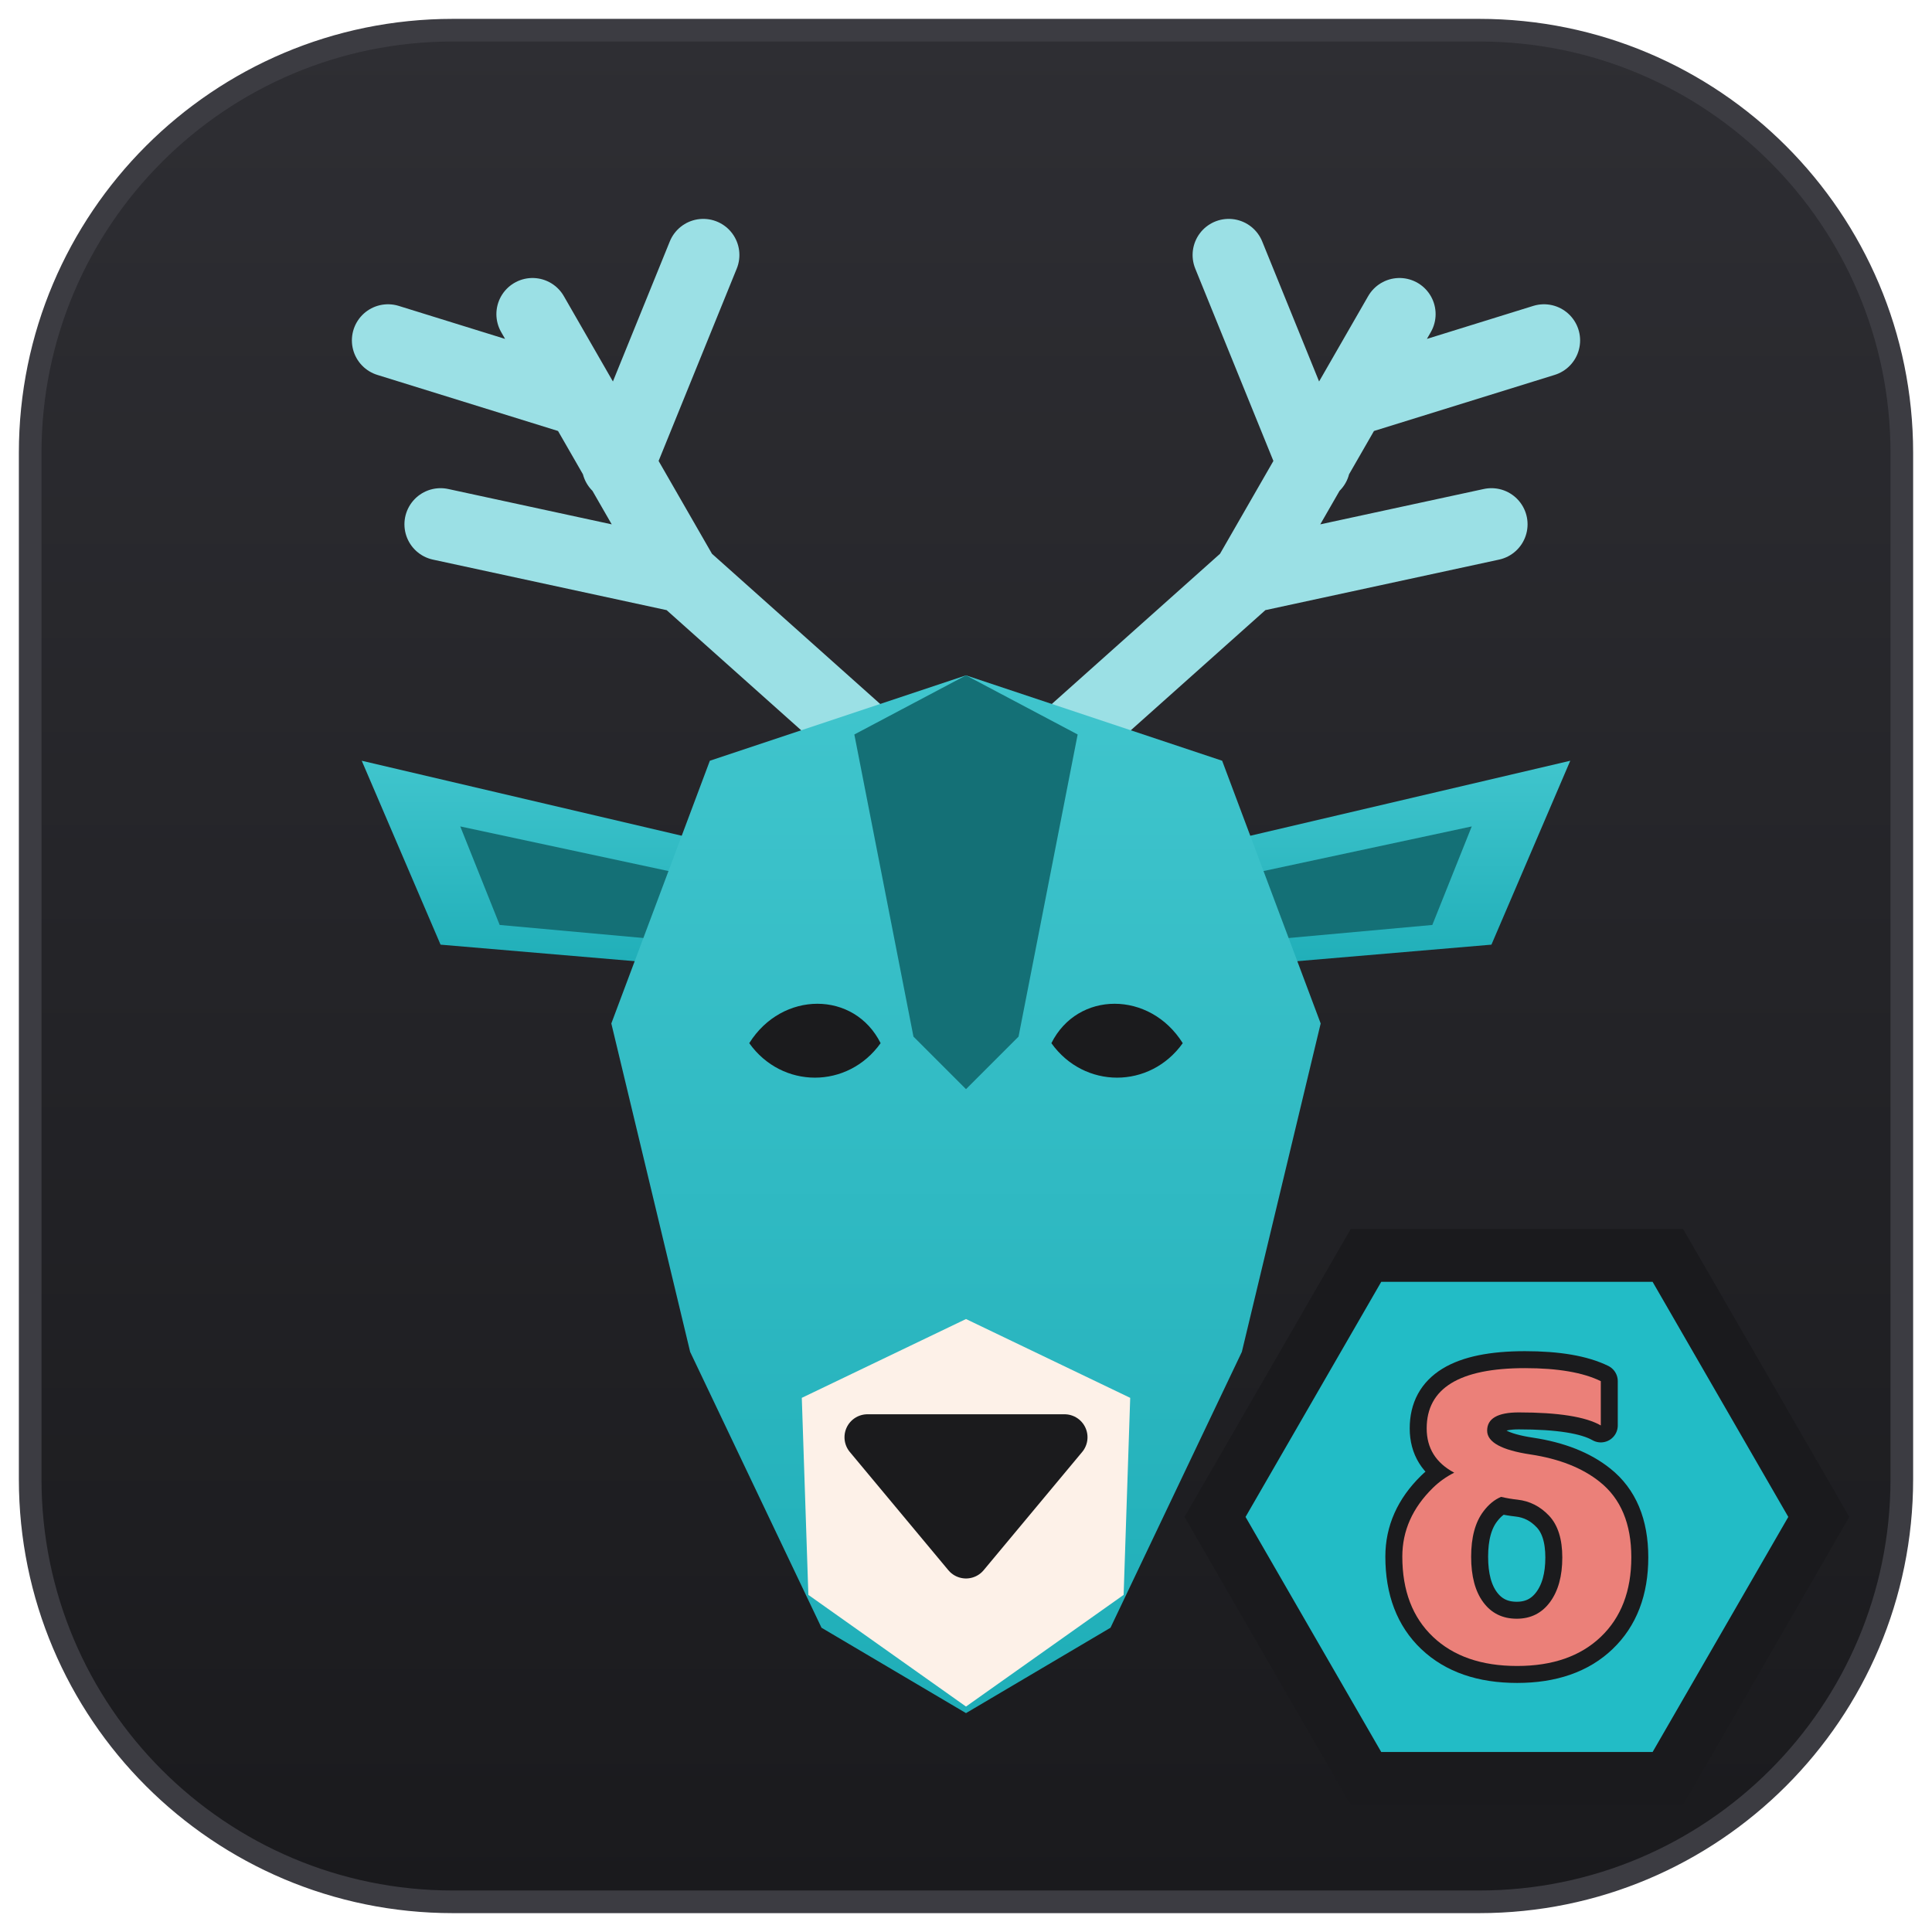
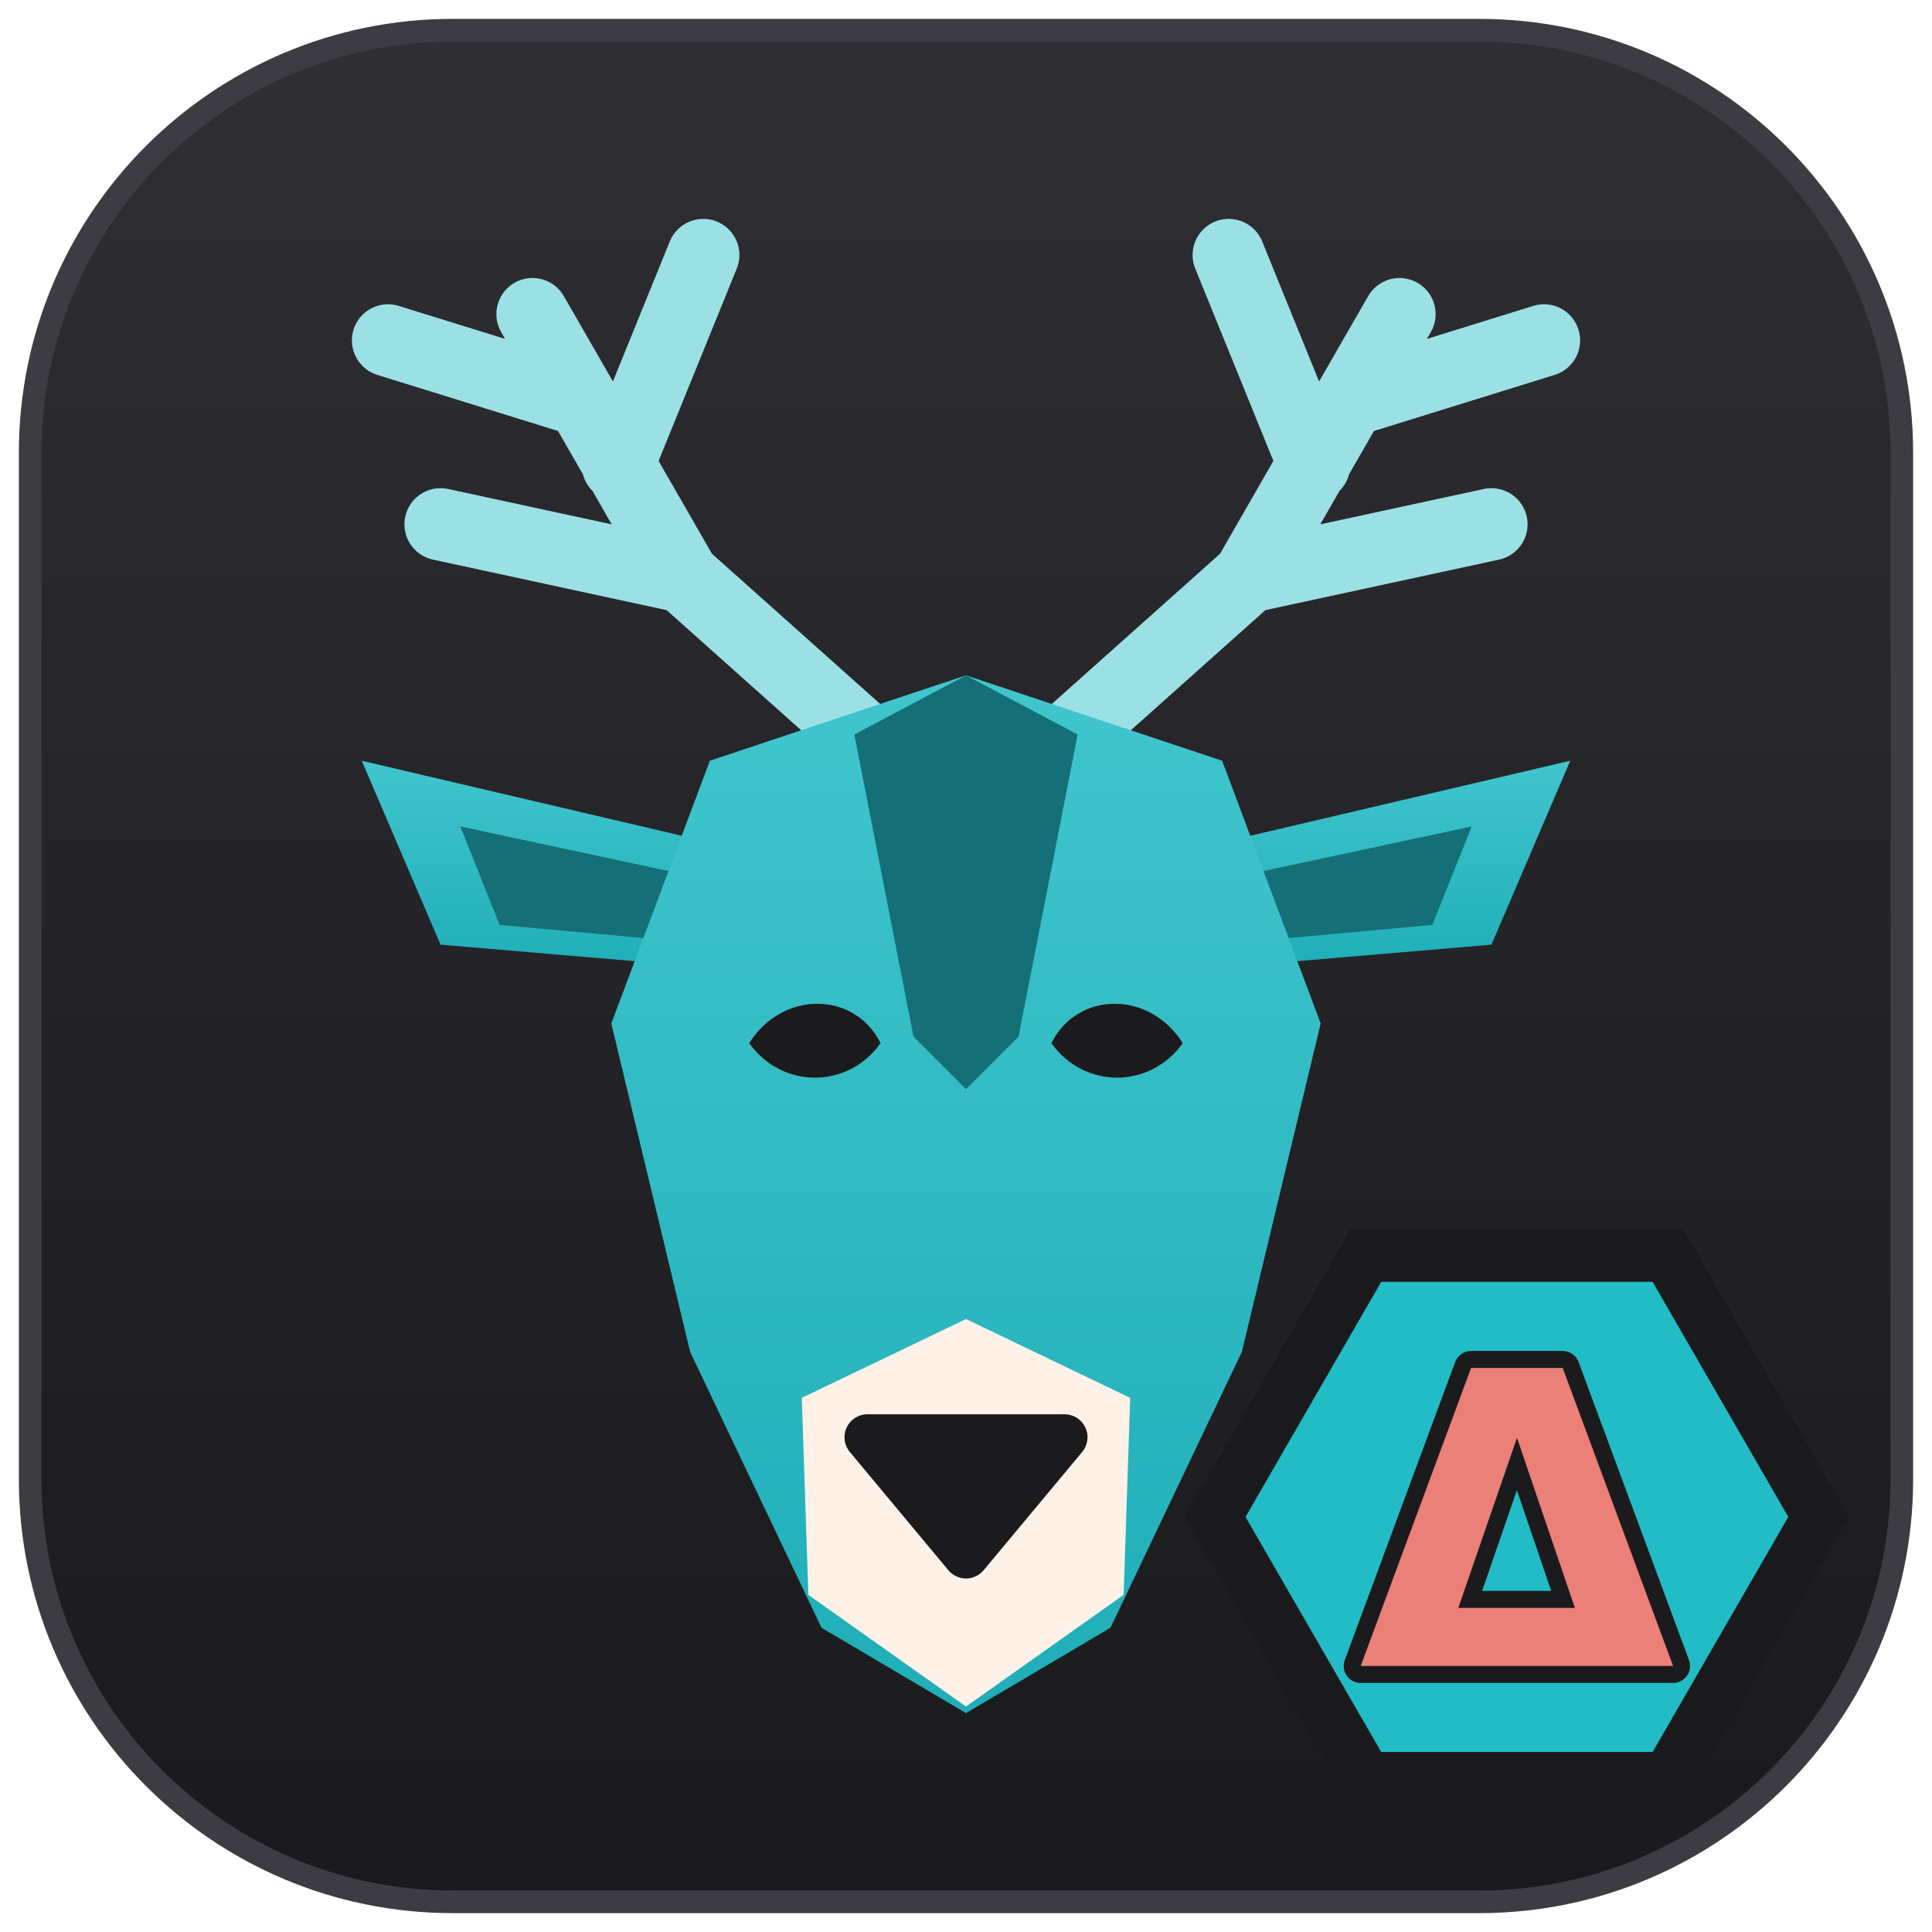
<svg xmlns="http://www.w3.org/2000/svg" viewBox="0 0 512 512" width="512" height="512">
  <defs>
    <linearGradient id="delta-g" x1="0" y1="0" x2="0" y2="1">
      <stop offset="0" stop-color="#2e2e33" />
      <stop offset="1" stop-color="#1a1a1d" />
    </linearGradient>
    <linearGradient id="delta-m" x1="0" y1="0" x2="0" y2="1">
      <stop offset="0" stop-color="#40c5cd" />
      <stop offset="1" stop-color="#1faeb8" />
    </linearGradient>
    <clipPath id="delta-tile">
      <rect x="8" y="8" width="496" height="496" rx="112" />
    </clipPath>
  </defs>
  <rect x="8" y="8" width="496" height="496" rx="112" fill="url(#delta-g)" />
  <g clip-path="url(#delta-tile)">
    <g transform="translate(256.0,256.0) scale(0.8703) translate(-256.0,-238.5)">
      <path d="M226,170 L170,120 L124,40 M170,120 L96,104 M150,86 L176,22 M138,66 L80,48" fill="none" stroke="#9be0e5" stroke-width="22" stroke-linecap="round" stroke-linejoin="round" />
      <path d="M286,170 L342,120 L388,40 M342,120 L416,104 M362,86 L336,22 M374,66 L432,48" fill="none" stroke="#9be0e5" stroke-width="22" stroke-linecap="round" stroke-linejoin="round" />
      <path d="M200,206 L72,176 L96,232 L190,240 Z" fill="url(#delta-m)" />
      <path d="M312,206 L440,176 L416,232 L322,240 Z" fill="url(#delta-m)" />
      <path d="M186,214 L102,196 L114,226 L180,232 Z" fill="#147076" />
      <path d="M326,214 L410,196 L398,226 L332,232 Z" fill="#147076" />
      <path d="M256,150 L334,176 L364,256 L340,356 L300,440 L256,466 L212,440 L172,356 L148,256 L178,176 Z" fill="url(#delta-m)" />
      <path d="M256,150 L290,168 L272,260 L256,276 L240,260 L222,168 Z" fill="#147076" />
      <path d="M256,346 L306,370 L304,430 L256,464 L208,430 L206,370 Z" fill="#fdf1e8" />
      <path d="M226,382 L286,382 L256,418 Z" fill="#1b1b1d" stroke="#1b1b1d" stroke-width="14" stroke-linejoin="round" />
      <path d="M190,262 C200,246 222,246 230,262 C220,276 200,276 190,262 Z" fill="#1b1b1d" />
      <path d="M322,262 C312,246 290,246 282,262 C292,276 312,276 322,262 Z" fill="#1b1b1d" />
    </g>
    <path d="M482.0,402.0 L442.0,471.3 L362.0,471.3 L322.0,402.0 L362.0,332.7 L442.0,332.7 Z" fill="#22bcc6" stroke="#1a1a1d" stroke-width="14" stroke-linejoin="miter" />
-     <path d="M1156 1264Q1034 1334 715 1334Q545 1334 545 1236Q545 1143 778 1108Q1010 1073 1150 961Q1320 826 1320 555Q1320 284 1156.0 127.5Q992 -29 706 -29Q419 -29 254.0 127.5Q89 284 89 559Q89 767 253 928Q304 978 368 1010Q220 1089 220 1248Q220 1572 748 1572Q1013 1572 1156 1502ZM620 880Q567 858 525 802Q459 715 459 558Q459 401 524.5 313.0Q590 225 704 225Q817 225 883.0 314.5Q949 404 949 554Q949 703 878.0 778.5Q807 854 708 865Q662 870 620 880Z" transform="translate(367.24,440.07) scale(0.0493,-0.0493)" fill="#eb8079" stroke="#1b1b1d" stroke-width="182.4" stroke-linejoin="round" paint-order="stroke" />
+     <path d="M1575 0H10L563 1493H1022ZM499 291H1083L793 1143Z" transform="translate(360.07,441.50) scale(0.0529,-0.0529)" fill="#eb8079" stroke="#1b1b1d" stroke-width="170.1" stroke-linejoin="round" paint-order="stroke" />
  </g>
  <rect x="8" y="8" width="496" height="496" rx="112" fill="none" stroke="#3c3c42" stroke-width="6" />
</svg>
